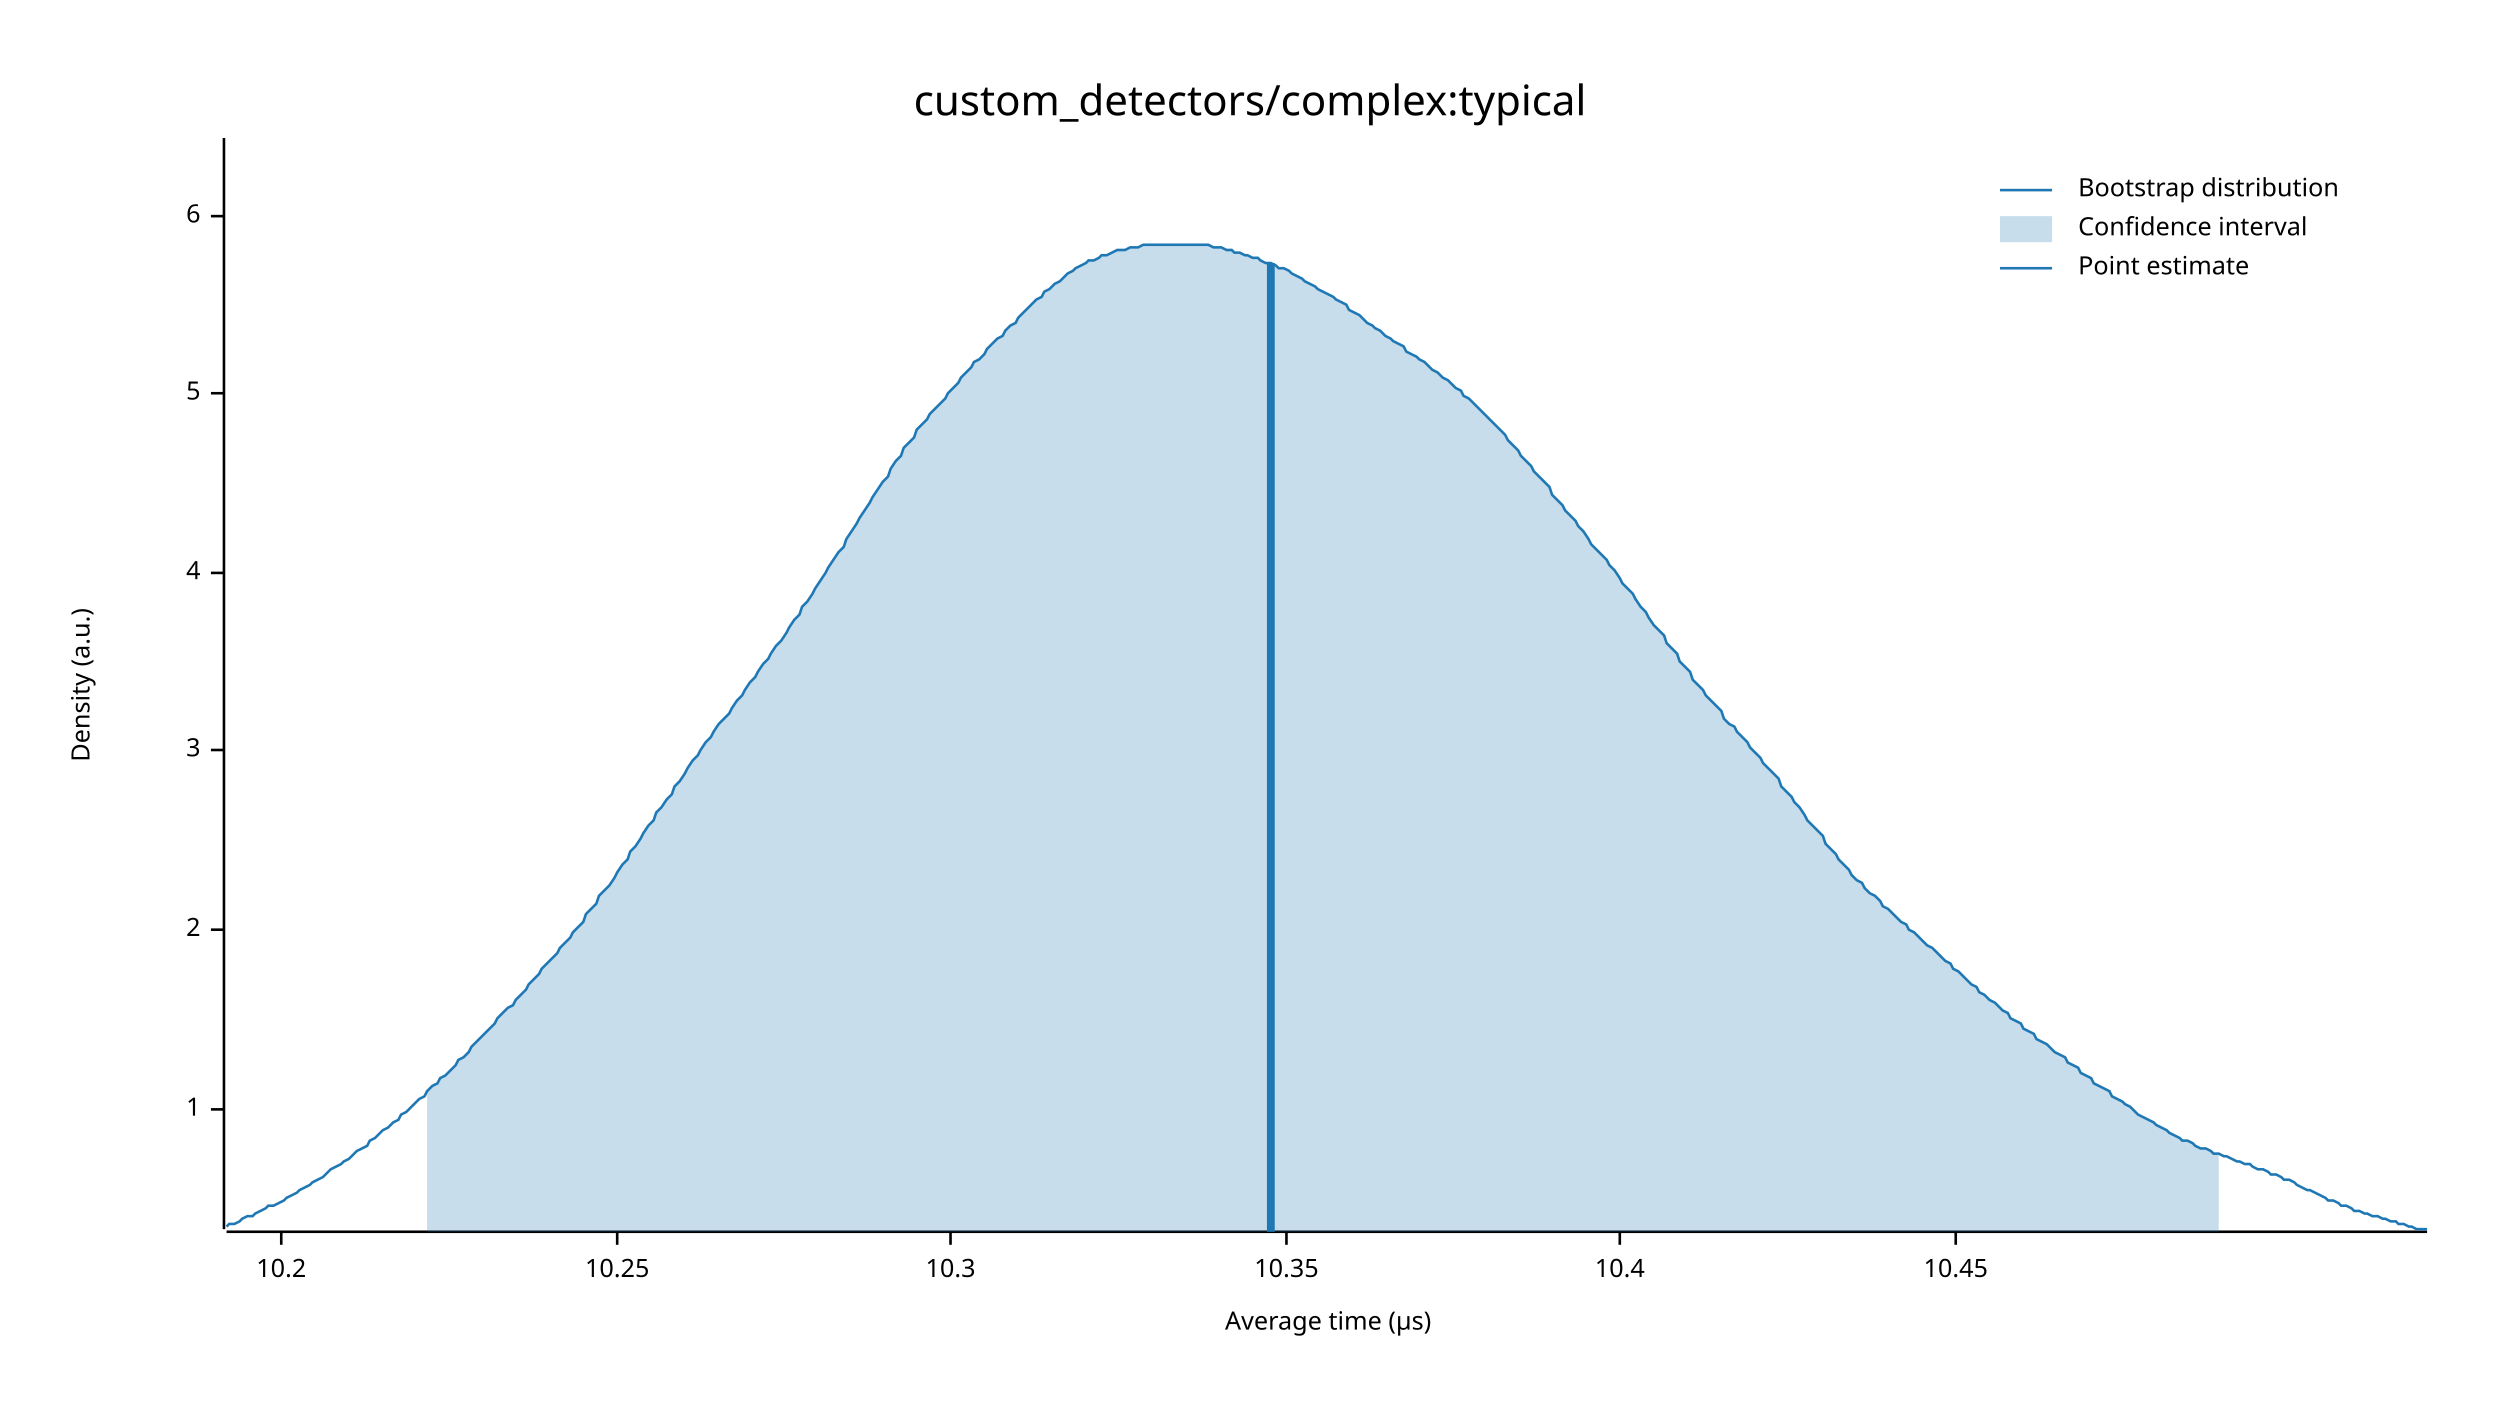
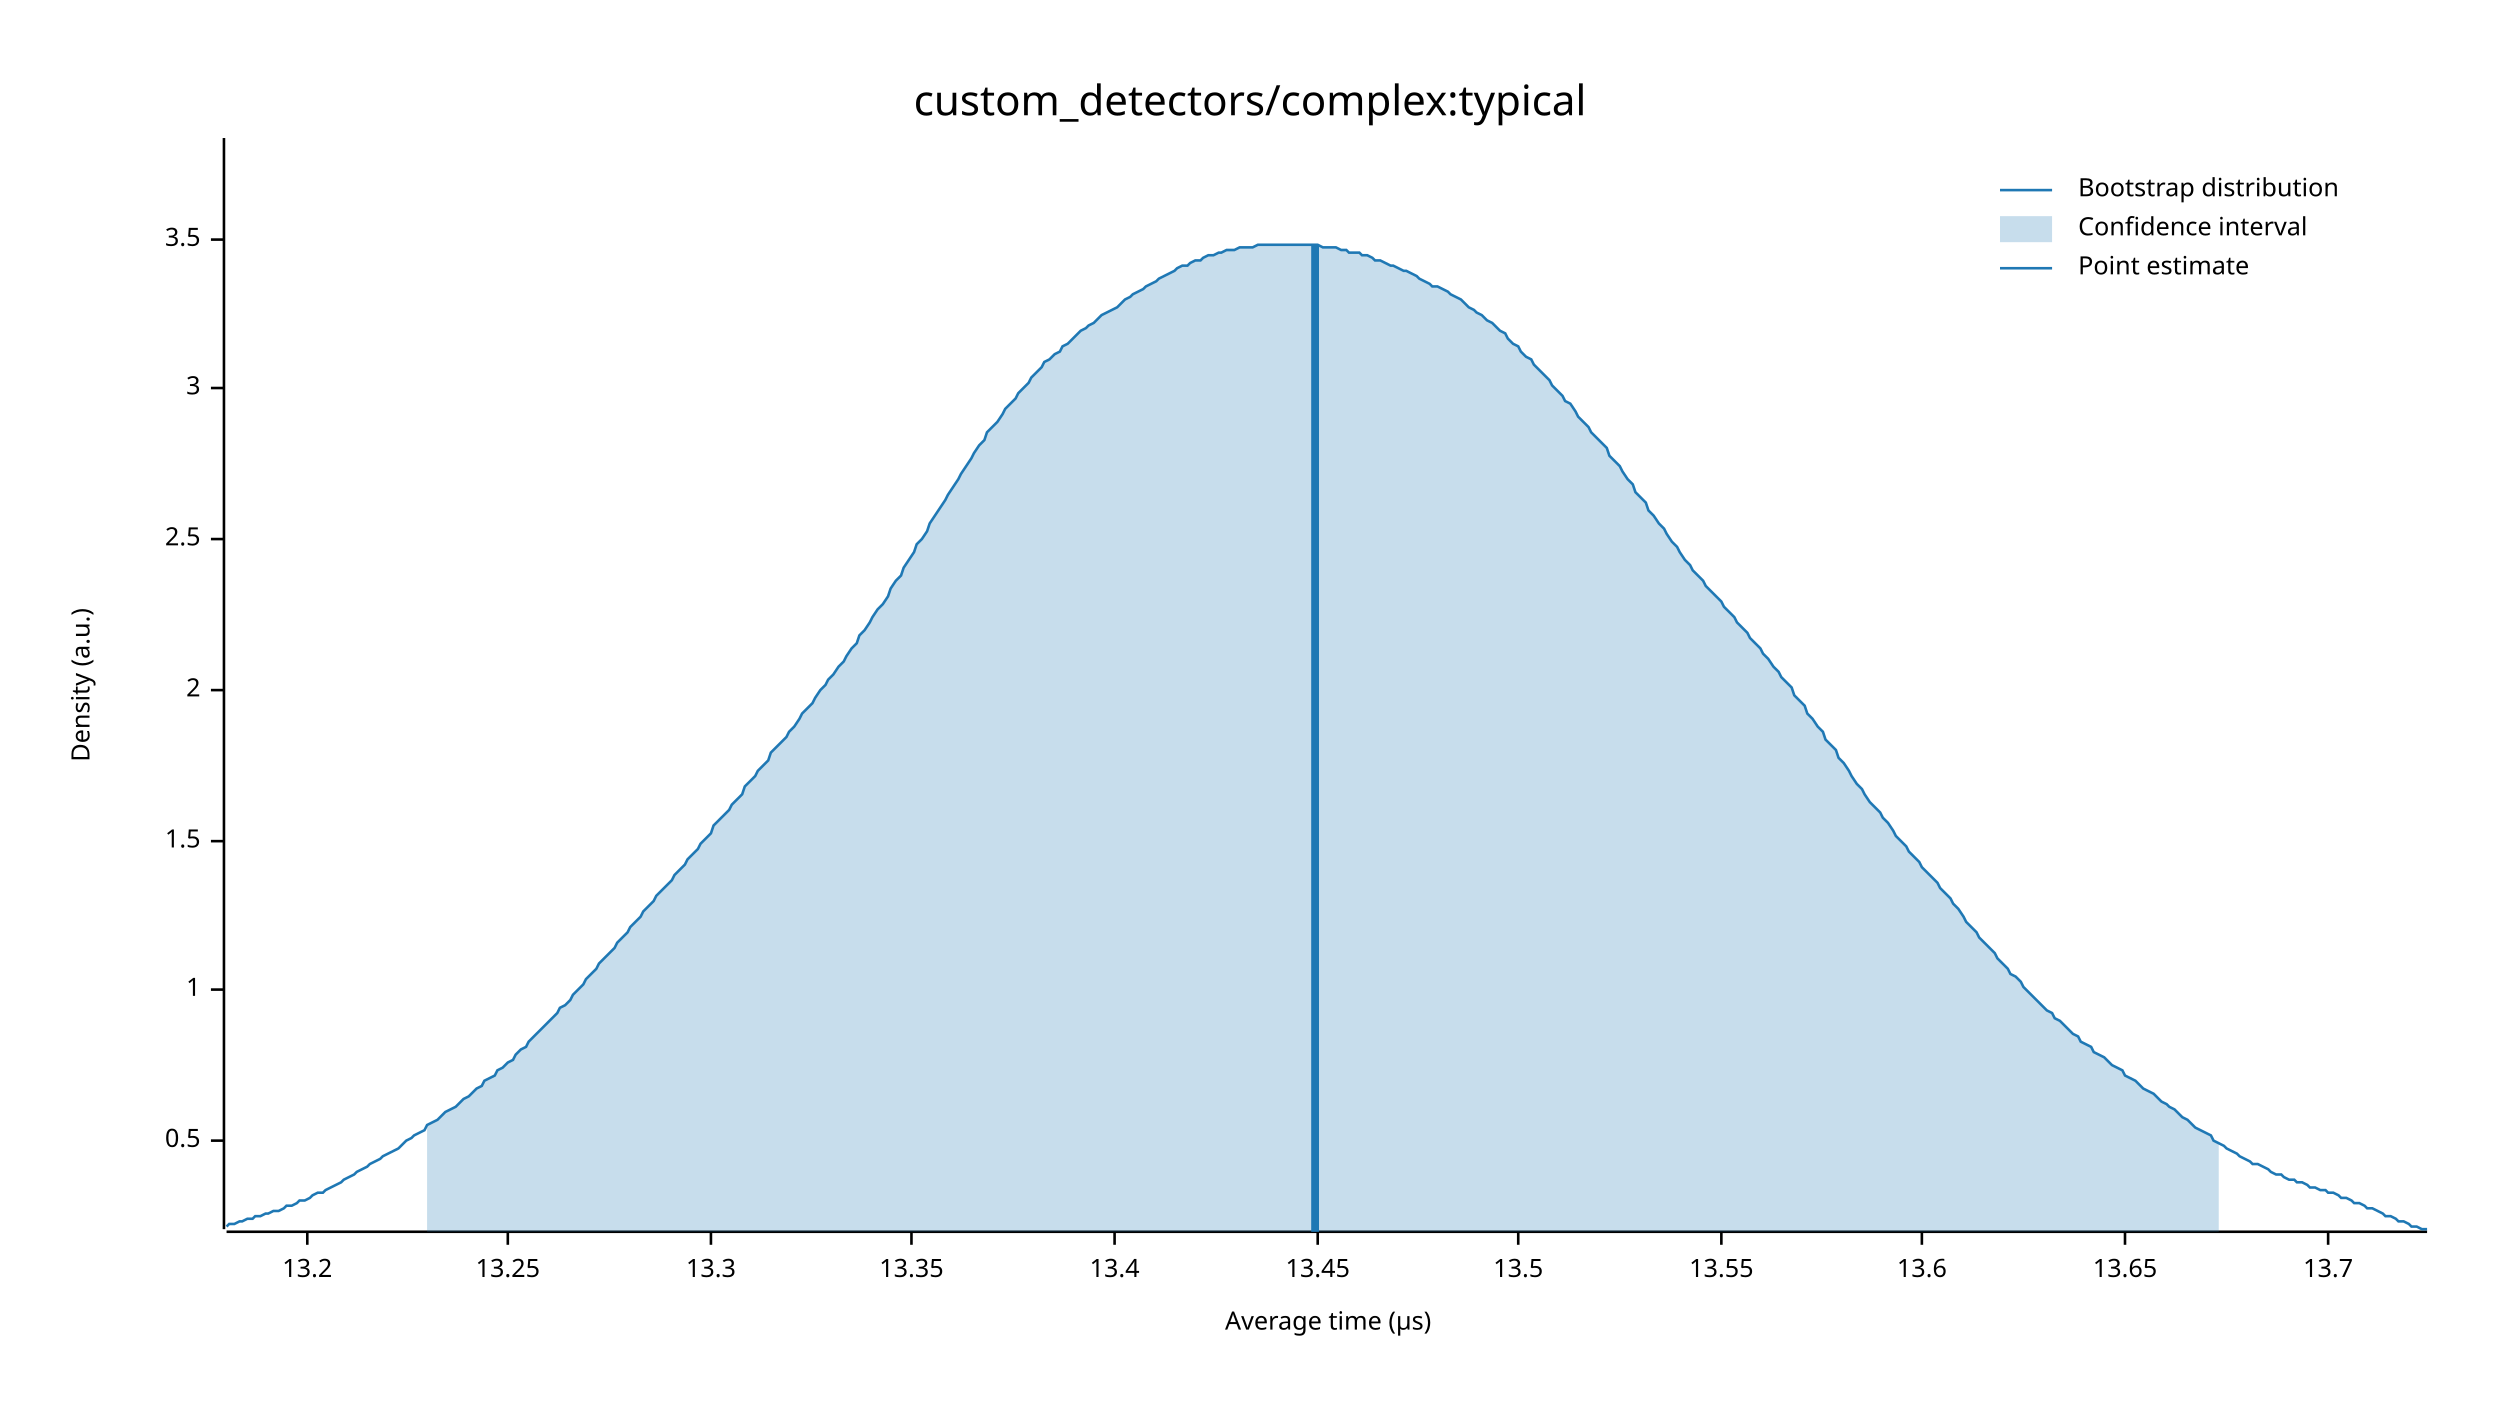
<svg xmlns="http://www.w3.org/2000/svg" width="960" height="540" viewBox="0 0 960 540">
  <text x="480" y="32" dy="0.76em" text-anchor="middle" font-family="sans-serif" font-size="16.129" opacity="1" fill="#000000">
custom_detectors/complex:typical
</text>
  <text x="27" y="263" dy="0.76em" text-anchor="middle" font-family="sans-serif" font-size="9.677" opacity="1" fill="#000000" transform="rotate(270, 27, 263)">
Density (a.u.)
</text>
  <text x="510" y="513" dy="-0.5ex" text-anchor="middle" font-family="sans-serif" font-size="9.677" opacity="1" fill="#000000">
Average time (µs)
</text>
  <polyline fill="none" opacity="1" stroke="#000000" stroke-width="1" points="86,53 86,472 " />
-   <text x="77" y="426" dy="0.5ex" text-anchor="end" font-family="sans-serif" font-size="9.677" opacity="1" fill="#000000">
+   <text x="77" y="438" dy="0.5ex" text-anchor="end" font-family="sans-serif" font-size="9.677" opacity="1" fill="#000000">
+ 0.5
+ </text>
+   <polyline fill="none" opacity="1" stroke="#000000" stroke-width="1" points="81,438 86,438 " />
+   <text x="77" y="380" dy="0.5ex" text-anchor="end" font-family="sans-serif" font-size="9.677" opacity="1" fill="#000000">
1
</text>
-   <polyline fill="none" opacity="1" stroke="#000000" stroke-width="1" points="81,426 86,426 " />
-   <text x="77" y="357" dy="0.5ex" text-anchor="end" font-family="sans-serif" font-size="9.677" opacity="1" fill="#000000">
+   <polyline fill="none" opacity="1" stroke="#000000" stroke-width="1" points="81,380 86,380 " />
+   <text x="77" y="323" dy="0.5ex" text-anchor="end" font-family="sans-serif" font-size="9.677" opacity="1" fill="#000000">
+ 1.5
+ </text>
+   <polyline fill="none" opacity="1" stroke="#000000" stroke-width="1" points="81,323 86,323 " />
+   <text x="77" y="265" dy="0.5ex" text-anchor="end" font-family="sans-serif" font-size="9.677" opacity="1" fill="#000000">
2
</text>
-   <polyline fill="none" opacity="1" stroke="#000000" stroke-width="1" points="81,357 86,357 " />
-   <text x="77" y="288" dy="0.5ex" text-anchor="end" font-family="sans-serif" font-size="9.677" opacity="1" fill="#000000">
+   <polyline fill="none" opacity="1" stroke="#000000" stroke-width="1" points="81,265 86,265 " />
+   <text x="77" y="207" dy="0.5ex" text-anchor="end" font-family="sans-serif" font-size="9.677" opacity="1" fill="#000000">
+ 2.5
+ </text>
+   <polyline fill="none" opacity="1" stroke="#000000" stroke-width="1" points="81,207 86,207 " />
+   <text x="77" y="149" dy="0.5ex" text-anchor="end" font-family="sans-serif" font-size="9.677" opacity="1" fill="#000000">
3
</text>
-   <polyline fill="none" opacity="1" stroke="#000000" stroke-width="1" points="81,288 86,288 " />
-   <text x="77" y="220" dy="0.5ex" text-anchor="end" font-family="sans-serif" font-size="9.677" opacity="1" fill="#000000">
- 4
+   <polyline fill="none" opacity="1" stroke="#000000" stroke-width="1" points="81,149 86,149 " />
+   <text x="77" y="92" dy="0.5ex" text-anchor="end" font-family="sans-serif" font-size="9.677" opacity="1" fill="#000000">
+ 3.5
</text>
-   <polyline fill="none" opacity="1" stroke="#000000" stroke-width="1" points="81,220 86,220 " />
-   <text x="77" y="151" dy="0.5ex" text-anchor="end" font-family="sans-serif" font-size="9.677" opacity="1" fill="#000000">
- 5
+   <polyline fill="none" opacity="1" stroke="#000000" stroke-width="1" points="81,92 86,92 " />
+   <polyline fill="none" opacity="1" stroke="#000000" stroke-width="1" points="87,473 932,473 " />
+   <text x="118" y="483" dy="0.76em" text-anchor="middle" font-family="sans-serif" font-size="9.677" opacity="1" fill="#000000">
+ 13.2
</text>
-   <polyline fill="none" opacity="1" stroke="#000000" stroke-width="1" points="81,151 86,151 " />
-   <text x="77" y="83" dy="0.5ex" text-anchor="end" font-family="sans-serif" font-size="9.677" opacity="1" fill="#000000">
- 6
+   <polyline fill="none" opacity="1" stroke="#000000" stroke-width="1" points="118,473 118,478 " />
+   <text x="195" y="483" dy="0.76em" text-anchor="middle" font-family="sans-serif" font-size="9.677" opacity="1" fill="#000000">
+ 13.25
</text>
-   <polyline fill="none" opacity="1" stroke="#000000" stroke-width="1" points="81,83 86,83 " />
-   <polyline fill="none" opacity="1" stroke="#000000" stroke-width="1" points="87,473 932,473 " />
-   <text x="108" y="483" dy="0.76em" text-anchor="middle" font-family="sans-serif" font-size="9.677" opacity="1" fill="#000000">
- 10.2
+   <polyline fill="none" opacity="1" stroke="#000000" stroke-width="1" points="195,473 195,478 " />
+   <text x="273" y="483" dy="0.76em" text-anchor="middle" font-family="sans-serif" font-size="9.677" opacity="1" fill="#000000">
+ 13.3
</text>
-   <polyline fill="none" opacity="1" stroke="#000000" stroke-width="1" points="108,473 108,478 " />
-   <text x="237" y="483" dy="0.76em" text-anchor="middle" font-family="sans-serif" font-size="9.677" opacity="1" fill="#000000">
- 10.25
+   <polyline fill="none" opacity="1" stroke="#000000" stroke-width="1" points="273,473 273,478 " />
+   <text x="350" y="483" dy="0.76em" text-anchor="middle" font-family="sans-serif" font-size="9.677" opacity="1" fill="#000000">
+ 13.35
</text>
-   <polyline fill="none" opacity="1" stroke="#000000" stroke-width="1" points="237,473 237,478 " />
-   <text x="365" y="483" dy="0.76em" text-anchor="middle" font-family="sans-serif" font-size="9.677" opacity="1" fill="#000000">
- 10.3
+   <polyline fill="none" opacity="1" stroke="#000000" stroke-width="1" points="350,473 350,478 " />
+   <text x="428" y="483" dy="0.76em" text-anchor="middle" font-family="sans-serif" font-size="9.677" opacity="1" fill="#000000">
+ 13.4
</text>
-   <polyline fill="none" opacity="1" stroke="#000000" stroke-width="1" points="365,473 365,478 " />
-   <text x="494" y="483" dy="0.76em" text-anchor="middle" font-family="sans-serif" font-size="9.677" opacity="1" fill="#000000">
- 10.35
+   <polyline fill="none" opacity="1" stroke="#000000" stroke-width="1" points="428,473 428,478 " />
+   <text x="506" y="483" dy="0.76em" text-anchor="middle" font-family="sans-serif" font-size="9.677" opacity="1" fill="#000000">
+ 13.45
</text>
-   <polyline fill="none" opacity="1" stroke="#000000" stroke-width="1" points="494,473 494,478 " />
-   <text x="622" y="483" dy="0.76em" text-anchor="middle" font-family="sans-serif" font-size="9.677" opacity="1" fill="#000000">
- 10.4
+   <polyline fill="none" opacity="1" stroke="#000000" stroke-width="1" points="506,473 506,478 " />
+   <text x="583" y="483" dy="0.76em" text-anchor="middle" font-family="sans-serif" font-size="9.677" opacity="1" fill="#000000">
+ 13.5
</text>
-   <polyline fill="none" opacity="1" stroke="#000000" stroke-width="1" points="622,473 622,478 " />
-   <text x="751" y="483" dy="0.76em" text-anchor="middle" font-family="sans-serif" font-size="9.677" opacity="1" fill="#000000">
- 10.45
+   <polyline fill="none" opacity="1" stroke="#000000" stroke-width="1" points="583,473 583,478 " />
+   <text x="661" y="483" dy="0.76em" text-anchor="middle" font-family="sans-serif" font-size="9.677" opacity="1" fill="#000000">
+ 13.55
</text>
-   <polyline fill="none" opacity="1" stroke="#000000" stroke-width="1" points="751,473 751,478 " />
-   <polyline fill="none" opacity="1" stroke="#1F78B4" stroke-width="1" points="87,471 88,470 90,470 92,469 93,468 95,467 97,467 98,466 100,465 102,464 103,463 105,463 107,462 109,461 110,460 112,459 114,458 115,457 117,456 119,455 120,454 122,453 124,452 125,451 127,449 129,448 131,447 132,446 134,445 136,443 137,442 139,441 141,440 142,438 144,437 146,435 147,434 149,433 151,431 153,430 154,428 156,427 158,425 159,424 161,422 163,421 164,419 166,417 168,416 169,414 171,413 173,411 175,409 176,407 178,406 180,404 181,402 183,400 185,398 186,397 188,395 190,393 191,391 193,389 195,387 197,386 198,384 200,382 202,380 203,378 205,376 207,374 208,372 210,370 212,368 214,366 215,364 217,362 219,360 220,358 222,356 224,354 225,351 227,349 229,347 230,344 232,342 234,340 236,337 237,335 239,332 241,330 242,327 244,325 246,322 247,320 249,317 251,315 252,312 254,310 256,307 258,305 259,302 261,300 263,297 264,295 266,292 268,290 269,288 271,285 273,283 274,281 276,278 278,276 280,274 281,272 283,269 285,267 286,265 288,262 290,260 291,258 293,255 295,253 296,251 298,248 300,246 302,243 303,241 305,238 307,236 308,233 310,231 312,228 313,226 315,223 317,220 318,218 320,215 322,212 324,210 325,207 327,204 329,201 330,199 332,196 334,193 335,191 337,188 339,185 341,183 342,180 344,177 346,175 347,172 349,170 351,168 352,165 354,163 356,161 357,159 359,157 361,155 363,153 364,151 366,149 368,147 369,145 371,143 373,141 374,139 376,138 378,136 379,134 381,132 383,130 385,129 386,127 388,125 390,124 391,122 393,120 395,118 396,117 398,115 400,114 401,112 403,111 405,109 407,108 408,107 410,105 412,104 413,103 415,102 417,101 418,100 420,100 422,99 423,98 425,98 427,97 429,96 430,96 432,96 434,95 435,95 437,95 439,94 440,94 442,94 444,94 445,94 447,94 449,94 451,94 452,94 454,94 456,94 457,94 459,94 461,94 462,94 464,94 466,95 468,95 469,95 471,96 473,96 474,97 476,97 478,98 479,98 481,99 483,99 484,100 486,101 488,101 490,102 491,103 493,103 495,104 496,105 498,106 500,107 501,108 503,109 505,110 506,111 508,112 510,113 512,114 513,115 515,116 517,117 518,119 520,120 522,121 523,122 525,124 527,125 528,126 530,127 532,129 534,130 535,131 537,132 539,133 540,135 542,136 544,137 545,138 547,139 549,141 550,142 552,143 554,145 556,146 557,147 559,149 561,150 562,152 564,153 566,155 567,156 569,158 571,160 573,162 574,163 576,165 578,167 579,169 581,171 583,173 584,175 586,177 588,179 589,181 591,183 593,185 595,187 596,190 598,192 600,194 601,196 603,198 605,200 606,202 608,204 610,207 611,209 613,211 615,213 617,215 618,217 620,219 622,222 623,224 625,226 627,228 628,230 630,233 632,235 633,237 635,240 637,242 639,244 640,247 642,249 644,251 645,254 647,256 649,258 650,261 652,263 654,265 655,267 657,269 659,271 661,273 662,276 664,278 666,279 667,281 669,283 671,285 672,287 674,289 676,291 677,293 679,295 681,297 683,299 684,302 686,304 688,306 689,308 691,310 693,313 694,315 696,317 698,319 700,321 701,324 703,326 705,328 706,330 708,332 710,334 711,336 713,338 715,339 716,341 718,343 720,344 722,346 723,348 725,349 727,351 728,352 730,354 732,355 733,357 735,358 737,360 738,361 740,363 742,364 744,366 745,367 747,369 749,370 750,372 752,373 754,375 755,376 757,378 759,379 760,381 762,382 764,384 766,385 767,386 769,388 771,389 772,391 774,392 776,393 777,395 779,396 781,397 782,399 784,400 786,401 788,403 789,404 791,405 793,406 794,408 796,409 798,410 799,412 801,413 803,414 804,416 806,417 808,418 810,419 811,421 813,422 815,423 816,424 818,425 820,427 821,428 823,429 825,430 827,431 828,432 830,433 832,434 833,435 835,436 837,437 838,438 840,438 842,439 843,440 845,441 847,441 849,442 850,443 852,443 854,444 855,444 857,445 859,446 860,446 862,447 864,447 865,448 867,449 869,449 871,450 872,451 874,451 876,452 877,453 879,453 881,454 882,455 884,456 886,457 887,457 889,458 891,459 893,460 894,461 896,461 898,462 899,463 901,463 903,464 904,465 906,465 908,466 909,466 911,467 913,467 915,468 916,468 918,469 920,469 921,470 923,470 925,471 926,471 928,472 930,472 932,472 " />
-   <polygon opacity="0.25" fill="#1F78B4" points="164,419 166,417 168,416 169,414 171,413 173,411 175,409 176,407 178,406 180,404 181,402 183,400 185,398 186,397 188,395 190,393 191,391 193,389 195,387 197,386 198,384 200,382 202,380 203,378 205,376 207,374 208,372 210,370 212,368 214,366 215,364 217,362 219,360 220,358 222,356 224,354 225,351 227,349 229,347 230,344 232,342 234,340 236,337 237,335 239,332 241,330 242,327 244,325 246,322 247,320 249,317 251,315 252,312 254,310 256,307 258,305 259,302 261,300 263,297 264,295 266,292 268,290 269,288 271,285 273,283 274,281 276,278 278,276 280,274 281,272 283,269 285,267 286,265 288,262 290,260 291,258 293,255 295,253 296,251 298,248 300,246 302,243 303,241 305,238 307,236 308,233 310,231 312,228 313,226 315,223 317,220 318,218 320,215 322,212 324,210 325,207 327,204 329,201 330,199 332,196 334,193 335,191 337,188 339,185 341,183 342,180 344,177 346,175 347,172 349,170 351,168 352,165 354,163 356,161 357,159 359,157 361,155 363,153 364,151 366,149 368,147 369,145 371,143 373,141 374,139 376,138 378,136 379,134 381,132 383,130 385,129 386,127 388,125 390,124 391,122 393,120 395,118 396,117 398,115 400,114 401,112 403,111 405,109 407,108 408,107 410,105 412,104 413,103 415,102 417,101 418,100 420,100 422,99 423,98 425,98 427,97 429,96 430,96 432,96 434,95 435,95 437,95 439,94 440,94 442,94 444,94 445,94 447,94 449,94 451,94 452,94 454,94 456,94 457,94 459,94 461,94 462,94 464,94 466,95 468,95 469,95 471,96 473,96 474,97 476,97 478,98 479,98 481,99 483,99 484,100 486,101 488,101 490,102 491,103 493,103 495,104 496,105 498,106 500,107 501,108 503,109 505,110 506,111 508,112 510,113 512,114 513,115 515,116 517,117 518,119 520,120 522,121 523,122 525,124 527,125 528,126 530,127 532,129 534,130 535,131 537,132 539,133 540,135 542,136 544,137 545,138 547,139 549,141 550,142 552,143 554,145 556,146 557,147 559,149 561,150 562,152 564,153 566,155 567,156 569,158 571,160 573,162 574,163 576,165 578,167 579,169 581,171 583,173 584,175 586,177 588,179 589,181 591,183 593,185 595,187 596,190 598,192 600,194 601,196 603,198 605,200 606,202 608,204 610,207 611,209 613,211 615,213 617,215 618,217 620,219 622,222 623,224 625,226 627,228 628,230 630,233 632,235 633,237 635,240 637,242 639,244 640,247 642,249 644,251 645,254 647,256 649,258 650,261 652,263 654,265 655,267 657,269 659,271 661,273 662,276 664,278 666,279 667,281 669,283 671,285 672,287 674,289 676,291 677,293 679,295 681,297 683,299 684,302 686,304 688,306 689,308 691,310 693,313 694,315 696,317 698,319 700,321 701,324 703,326 705,328 706,330 708,332 710,334 711,336 713,338 715,339 716,341 718,343 720,344 722,346 723,348 725,349 727,351 728,352 730,354 732,355 733,357 735,358 737,360 738,361 740,363 742,364 744,366 745,367 747,369 749,370 750,372 752,373 754,375 755,376 757,378 759,379 760,381 762,382 764,384 766,385 767,386 769,388 771,389 772,391 774,392 776,393 777,395 779,396 781,397 782,399 784,400 786,401 788,403 789,404 791,405 793,406 794,408 796,409 798,410 799,412 801,413 803,414 804,416 806,417 808,418 810,419 811,421 813,422 815,423 816,424 818,425 820,427 821,428 823,429 825,430 827,431 828,432 830,433 832,434 833,435 835,436 837,437 838,438 840,438 842,439 843,440 845,441 847,441 849,442 850,443 852,443 852,473 164,473 " />
-   <polyline fill="none" opacity="1" stroke="#1F78B4" stroke-width="3" points="488,473 488,101 " />
+   <polyline fill="none" opacity="1" stroke="#000000" stroke-width="1" points="661,473 661,478 " />
+   <text x="738" y="483" dy="0.76em" text-anchor="middle" font-family="sans-serif" font-size="9.677" opacity="1" fill="#000000">
+ 13.6
+ </text>
+   <polyline fill="none" opacity="1" stroke="#000000" stroke-width="1" points="738,473 738,478 " />
+   <text x="816" y="483" dy="0.76em" text-anchor="middle" font-family="sans-serif" font-size="9.677" opacity="1" fill="#000000">
+ 13.65
+ </text>
+   <polyline fill="none" opacity="1" stroke="#000000" stroke-width="1" points="816,473 816,478 " />
+   <text x="894" y="483" dy="0.76em" text-anchor="middle" font-family="sans-serif" font-size="9.677" opacity="1" fill="#000000">
+ 13.7
+ </text>
+   <polyline fill="none" opacity="1" stroke="#000000" stroke-width="1" points="894,473 894,478 " />
+   <polyline fill="none" opacity="1" stroke="#1F78B4" stroke-width="1" points="87,471 88,470 90,470 92,469 93,469 95,468 97,468 98,467 100,467 102,466 103,466 105,465 107,465 109,464 110,463 112,463 114,462 115,461 117,461 119,460 120,459 122,458 124,458 125,457 127,456 129,455 131,454 132,453 134,452 136,451 137,450 139,449 141,448 142,447 144,446 146,445 147,444 149,443 151,442 153,441 154,440 156,438 158,437 159,436 161,435 163,434 164,432 166,431 168,430 169,429 171,427 173,426 175,425 176,424 178,422 180,421 181,420 183,418 185,417 186,415 188,414 190,413 191,411 193,410 195,408 197,407 198,405 200,403 202,402 203,400 205,398 207,396 208,395 210,393 212,391 214,389 215,387 217,386 219,384 220,382 222,380 224,378 225,376 227,374 229,372 230,370 232,368 234,366 236,364 237,362 239,360 241,358 242,356 244,354 246,352 247,350 249,348 251,346 252,344 254,342 256,340 258,338 259,336 261,334 263,332 264,330 266,328 268,326 269,324 271,322 273,320 274,317 276,315 278,313 280,311 281,309 283,307 285,305 286,302 288,300 290,298 291,296 293,294 295,292 296,289 298,287 300,285 302,283 303,281 305,279 307,276 308,274 310,272 312,270 313,268 315,265 317,263 318,261 320,259 322,256 324,254 325,252 327,249 329,247 330,244 332,242 334,239 335,237 337,234 339,232 341,229 342,226 344,223 346,221 347,218 349,215 351,212 352,209 354,207 356,204 357,201 359,198 361,195 363,192 364,190 366,187 368,184 369,182 371,179 373,176 374,174 376,171 378,169 379,166 381,164 383,162 385,159 386,157 388,155 390,153 391,151 393,149 395,147 396,145 398,143 400,141 401,139 403,138 405,136 407,135 408,133 410,132 412,130 413,129 415,127 417,126 418,125 420,124 422,122 423,121 425,120 427,119 429,118 430,117 432,115 434,114 435,113 437,112 439,111 440,110 442,109 444,108 445,107 447,106 449,105 451,104 452,103 454,102 456,102 457,101 459,100 461,100 462,99 464,98 466,98 468,97 469,97 471,96 473,96 474,96 476,95 478,95 479,95 481,95 483,94 484,94 486,94 488,94 490,94 491,94 493,94 495,94 496,94 498,94 500,94 501,94 503,94 505,94 506,94 508,95 510,95 512,95 513,95 515,96 517,96 518,97 520,97 522,97 523,98 525,98 527,99 528,100 530,100 532,101 534,102 535,102 537,103 539,104 540,104 542,105 544,106 545,107 547,108 549,109 550,110 552,110 554,111 556,112 557,113 559,114 561,115 562,116 564,118 566,119 567,120 569,121 571,123 573,124 574,125 576,127 578,128 579,130 581,132 583,133 584,135 586,137 588,138 589,140 591,142 593,144 595,146 596,148 598,150 600,152 601,154 603,155 605,158 606,160 608,162 610,164 611,166 613,168 615,170 617,172 618,175 620,177 622,179 623,181 625,184 627,186 628,189 630,191 632,193 633,196 635,198 637,201 639,203 640,205 642,208 644,210 645,212 647,215 649,217 650,219 652,221 654,223 655,225 657,227 659,229 661,231 662,233 664,235 666,237 667,239 669,241 671,243 672,245 674,247 676,249 677,251 679,253 681,256 683,258 684,260 686,262 688,264 689,267 691,269 693,271 694,274 696,276 698,279 700,281 701,284 703,286 705,288 706,291 708,293 710,296 711,298 713,301 715,303 716,305 718,308 720,310 722,312 723,314 725,316 727,319 728,321 730,323 732,325 733,327 735,329 737,331 738,333 740,335 742,337 744,339 745,341 747,343 749,345 750,347 752,349 754,352 755,354 757,356 759,358 760,360 762,362 764,364 766,366 767,368 769,370 771,372 772,374 774,375 776,377 777,379 779,381 781,383 782,384 784,386 786,388 788,389 789,391 791,392 793,394 794,395 796,397 798,398 799,400 801,401 803,402 804,404 806,405 808,406 810,408 811,409 813,410 815,411 816,413 818,414 820,415 821,416 823,418 825,419 827,420 828,421 830,423 832,424 833,425 835,426 837,428 838,429 840,430 842,432 843,433 845,434 847,435 849,436 850,438 852,439 854,440 855,441 857,442 859,443 860,444 862,445 864,446 865,447 867,447 869,448 871,449 872,450 874,451 876,451 877,452 879,453 881,453 882,454 884,454 886,455 887,456 889,456 891,457 893,457 894,458 896,458 898,459 899,460 901,460 903,461 904,462 906,462 908,463 909,464 911,464 913,465 915,466 916,467 918,467 920,468 921,469 923,469 925,470 926,471 928,471 930,472 932,472 " />
+   <polygon opacity="0.25" fill="#1F78B4" points="164,432 166,431 168,430 169,429 171,427 173,426 175,425 176,424 178,422 180,421 181,420 183,418 185,417 186,415 188,414 190,413 191,411 193,410 195,408 197,407 198,405 200,403 202,402 203,400 205,398 207,396 208,395 210,393 212,391 214,389 215,387 217,386 219,384 220,382 222,380 224,378 225,376 227,374 229,372 230,370 232,368 234,366 236,364 237,362 239,360 241,358 242,356 244,354 246,352 247,350 249,348 251,346 252,344 254,342 256,340 258,338 259,336 261,334 263,332 264,330 266,328 268,326 269,324 271,322 273,320 274,317 276,315 278,313 280,311 281,309 283,307 285,305 286,302 288,300 290,298 291,296 293,294 295,292 296,289 298,287 300,285 302,283 303,281 305,279 307,276 308,274 310,272 312,270 313,268 315,265 317,263 318,261 320,259 322,256 324,254 325,252 327,249 329,247 330,244 332,242 334,239 335,237 337,234 339,232 341,229 342,226 344,223 346,221 347,218 349,215 351,212 352,209 354,207 356,204 357,201 359,198 361,195 363,192 364,190 366,187 368,184 369,182 371,179 373,176 374,174 376,171 378,169 379,166 381,164 383,162 385,159 386,157 388,155 390,153 391,151 393,149 395,147 396,145 398,143 400,141 401,139 403,138 405,136 407,135 408,133 410,132 412,130 413,129 415,127 417,126 418,125 420,124 422,122 423,121 425,120 427,119 429,118 430,117 432,115 434,114 435,113 437,112 439,111 440,110 442,109 444,108 445,107 447,106 449,105 451,104 452,103 454,102 456,102 457,101 459,100 461,100 462,99 464,98 466,98 468,97 469,97 471,96 473,96 474,96 476,95 478,95 479,95 481,95 483,94 484,94 486,94 488,94 490,94 491,94 493,94 495,94 496,94 498,94 500,94 501,94 503,94 505,94 506,94 508,95 510,95 512,95 513,95 515,96 517,96 518,97 520,97 522,97 523,98 525,98 527,99 528,100 530,100 532,101 534,102 535,102 537,103 539,104 540,104 542,105 544,106 545,107 547,108 549,109 550,110 552,110 554,111 556,112 557,113 559,114 561,115 562,116 564,118 566,119 567,120 569,121 571,123 573,124 574,125 576,127 578,128 579,130 581,132 583,133 584,135 586,137 588,138 589,140 591,142 593,144 595,146 596,148 598,150 600,152 601,154 603,155 605,158 606,160 608,162 610,164 611,166 613,168 615,170 617,172 618,175 620,177 622,179 623,181 625,184 627,186 628,189 630,191 632,193 633,196 635,198 637,201 639,203 640,205 642,208 644,210 645,212 647,215 649,217 650,219 652,221 654,223 655,225 657,227 659,229 661,231 662,233 664,235 666,237 667,239 669,241 671,243 672,245 674,247 676,249 677,251 679,253 681,256 683,258 684,260 686,262 688,264 689,267 691,269 693,271 694,274 696,276 698,279 700,281 701,284 703,286 705,288 706,291 708,293 710,296 711,298 713,301 715,303 716,305 718,308 720,310 722,312 723,314 725,316 727,319 728,321 730,323 732,325 733,327 735,329 737,331 738,333 740,335 742,337 744,339 745,341 747,343 749,345 750,347 752,349 754,352 755,354 757,356 759,358 760,360 762,362 764,364 766,366 767,368 769,370 771,372 772,374 774,375 776,377 777,379 779,381 781,383 782,384 784,386 786,388 788,389 789,391 791,392 793,394 794,395 796,397 798,398 799,400 801,401 803,402 804,404 806,405 808,406 810,408 811,409 813,410 815,411 816,413 818,414 820,415 821,416 823,418 825,419 827,420 828,421 830,423 832,424 833,425 835,426 837,428 838,429 840,430 842,432 843,433 845,434 847,435 849,436 850,438 852,439 852,473 164,473 " />
+   <polyline fill="none" opacity="1" stroke="#1F78B4" stroke-width="3" points="505,473 505,94 " />
  <text x="798" y="68" dy="0.76em" text-anchor="start" font-family="sans-serif" font-size="9.677" opacity="1" fill="#000000">
Bootstrap distribution
</text>
  <text x="798" y="83" dy="0.76em" text-anchor="start" font-family="sans-serif" font-size="9.677" opacity="1" fill="#000000">
Confidence interval
</text>
  <text x="798" y="98" dy="0.76em" text-anchor="start" font-family="sans-serif" font-size="9.677" opacity="1" fill="#000000">
Point estimate
</text>
  <polyline fill="none" opacity="1" stroke="#1F78B4" stroke-width="1" points="768,73 788,73 " />
  <rect x="768" y="83" width="20" height="10" opacity="0.25" fill="#1F78B4" stroke="none" />
  <polyline fill="none" opacity="1" stroke="#1F78B4" stroke-width="1" points="768,103 788,103 " />
</svg>
